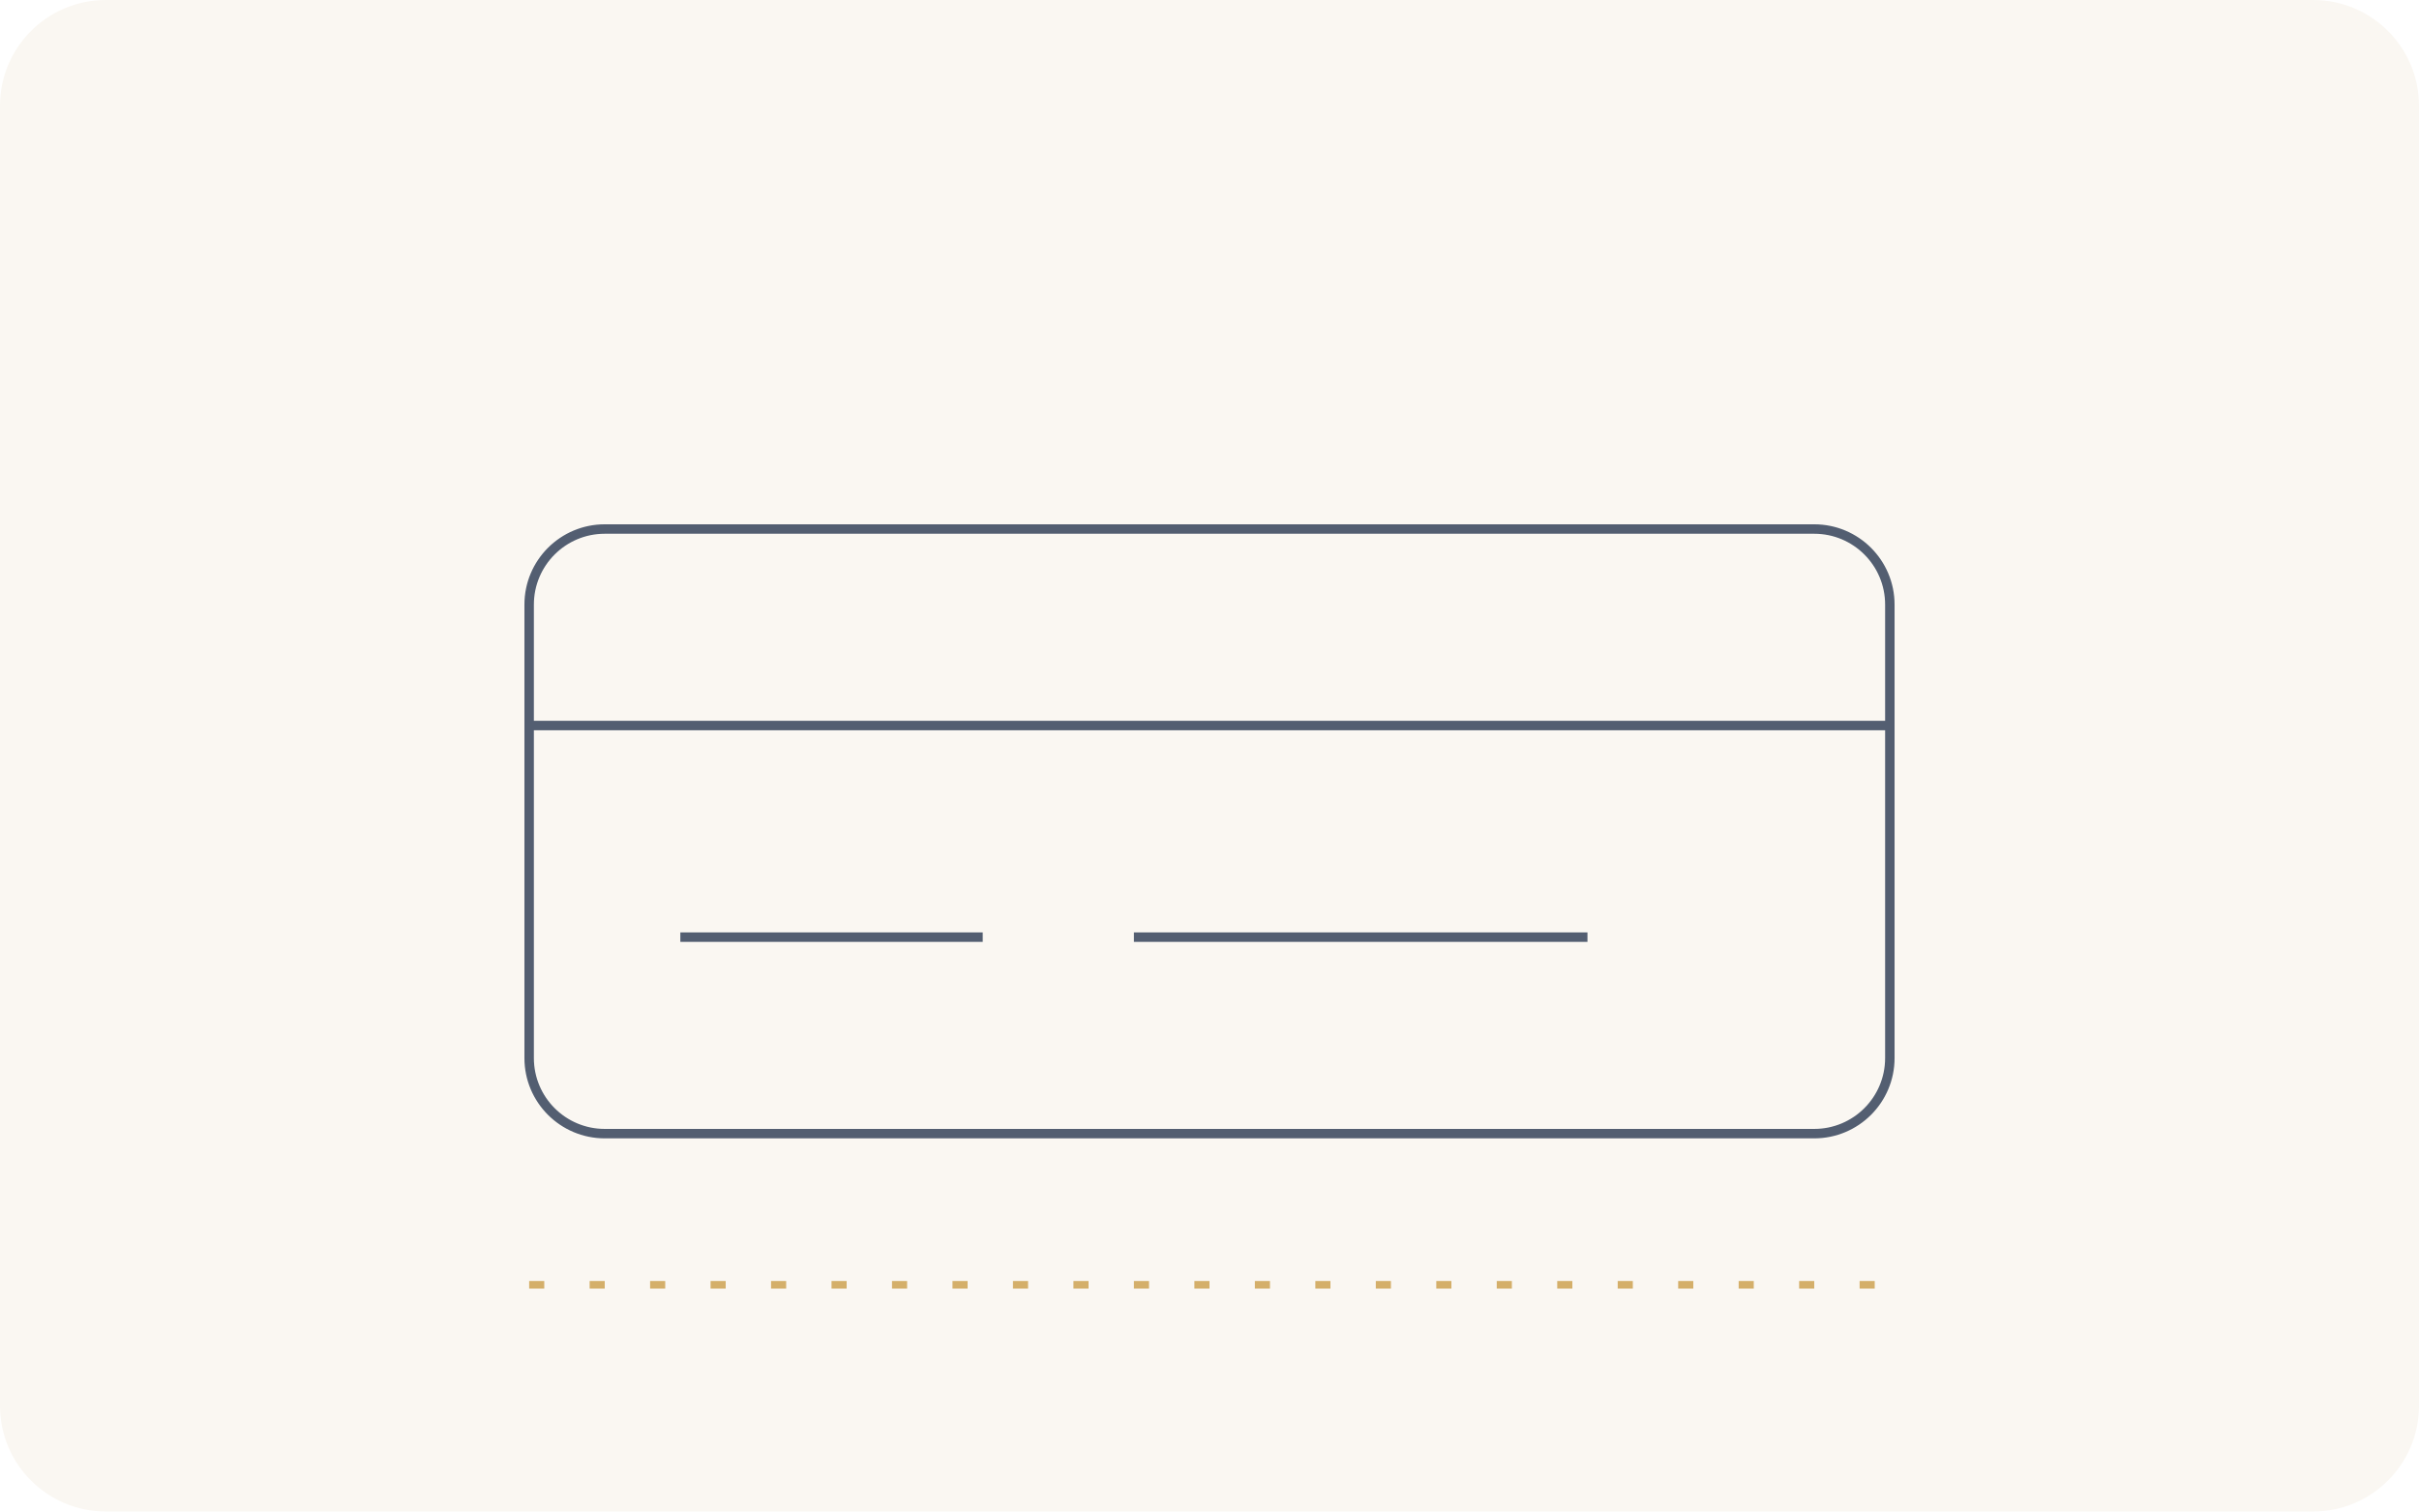
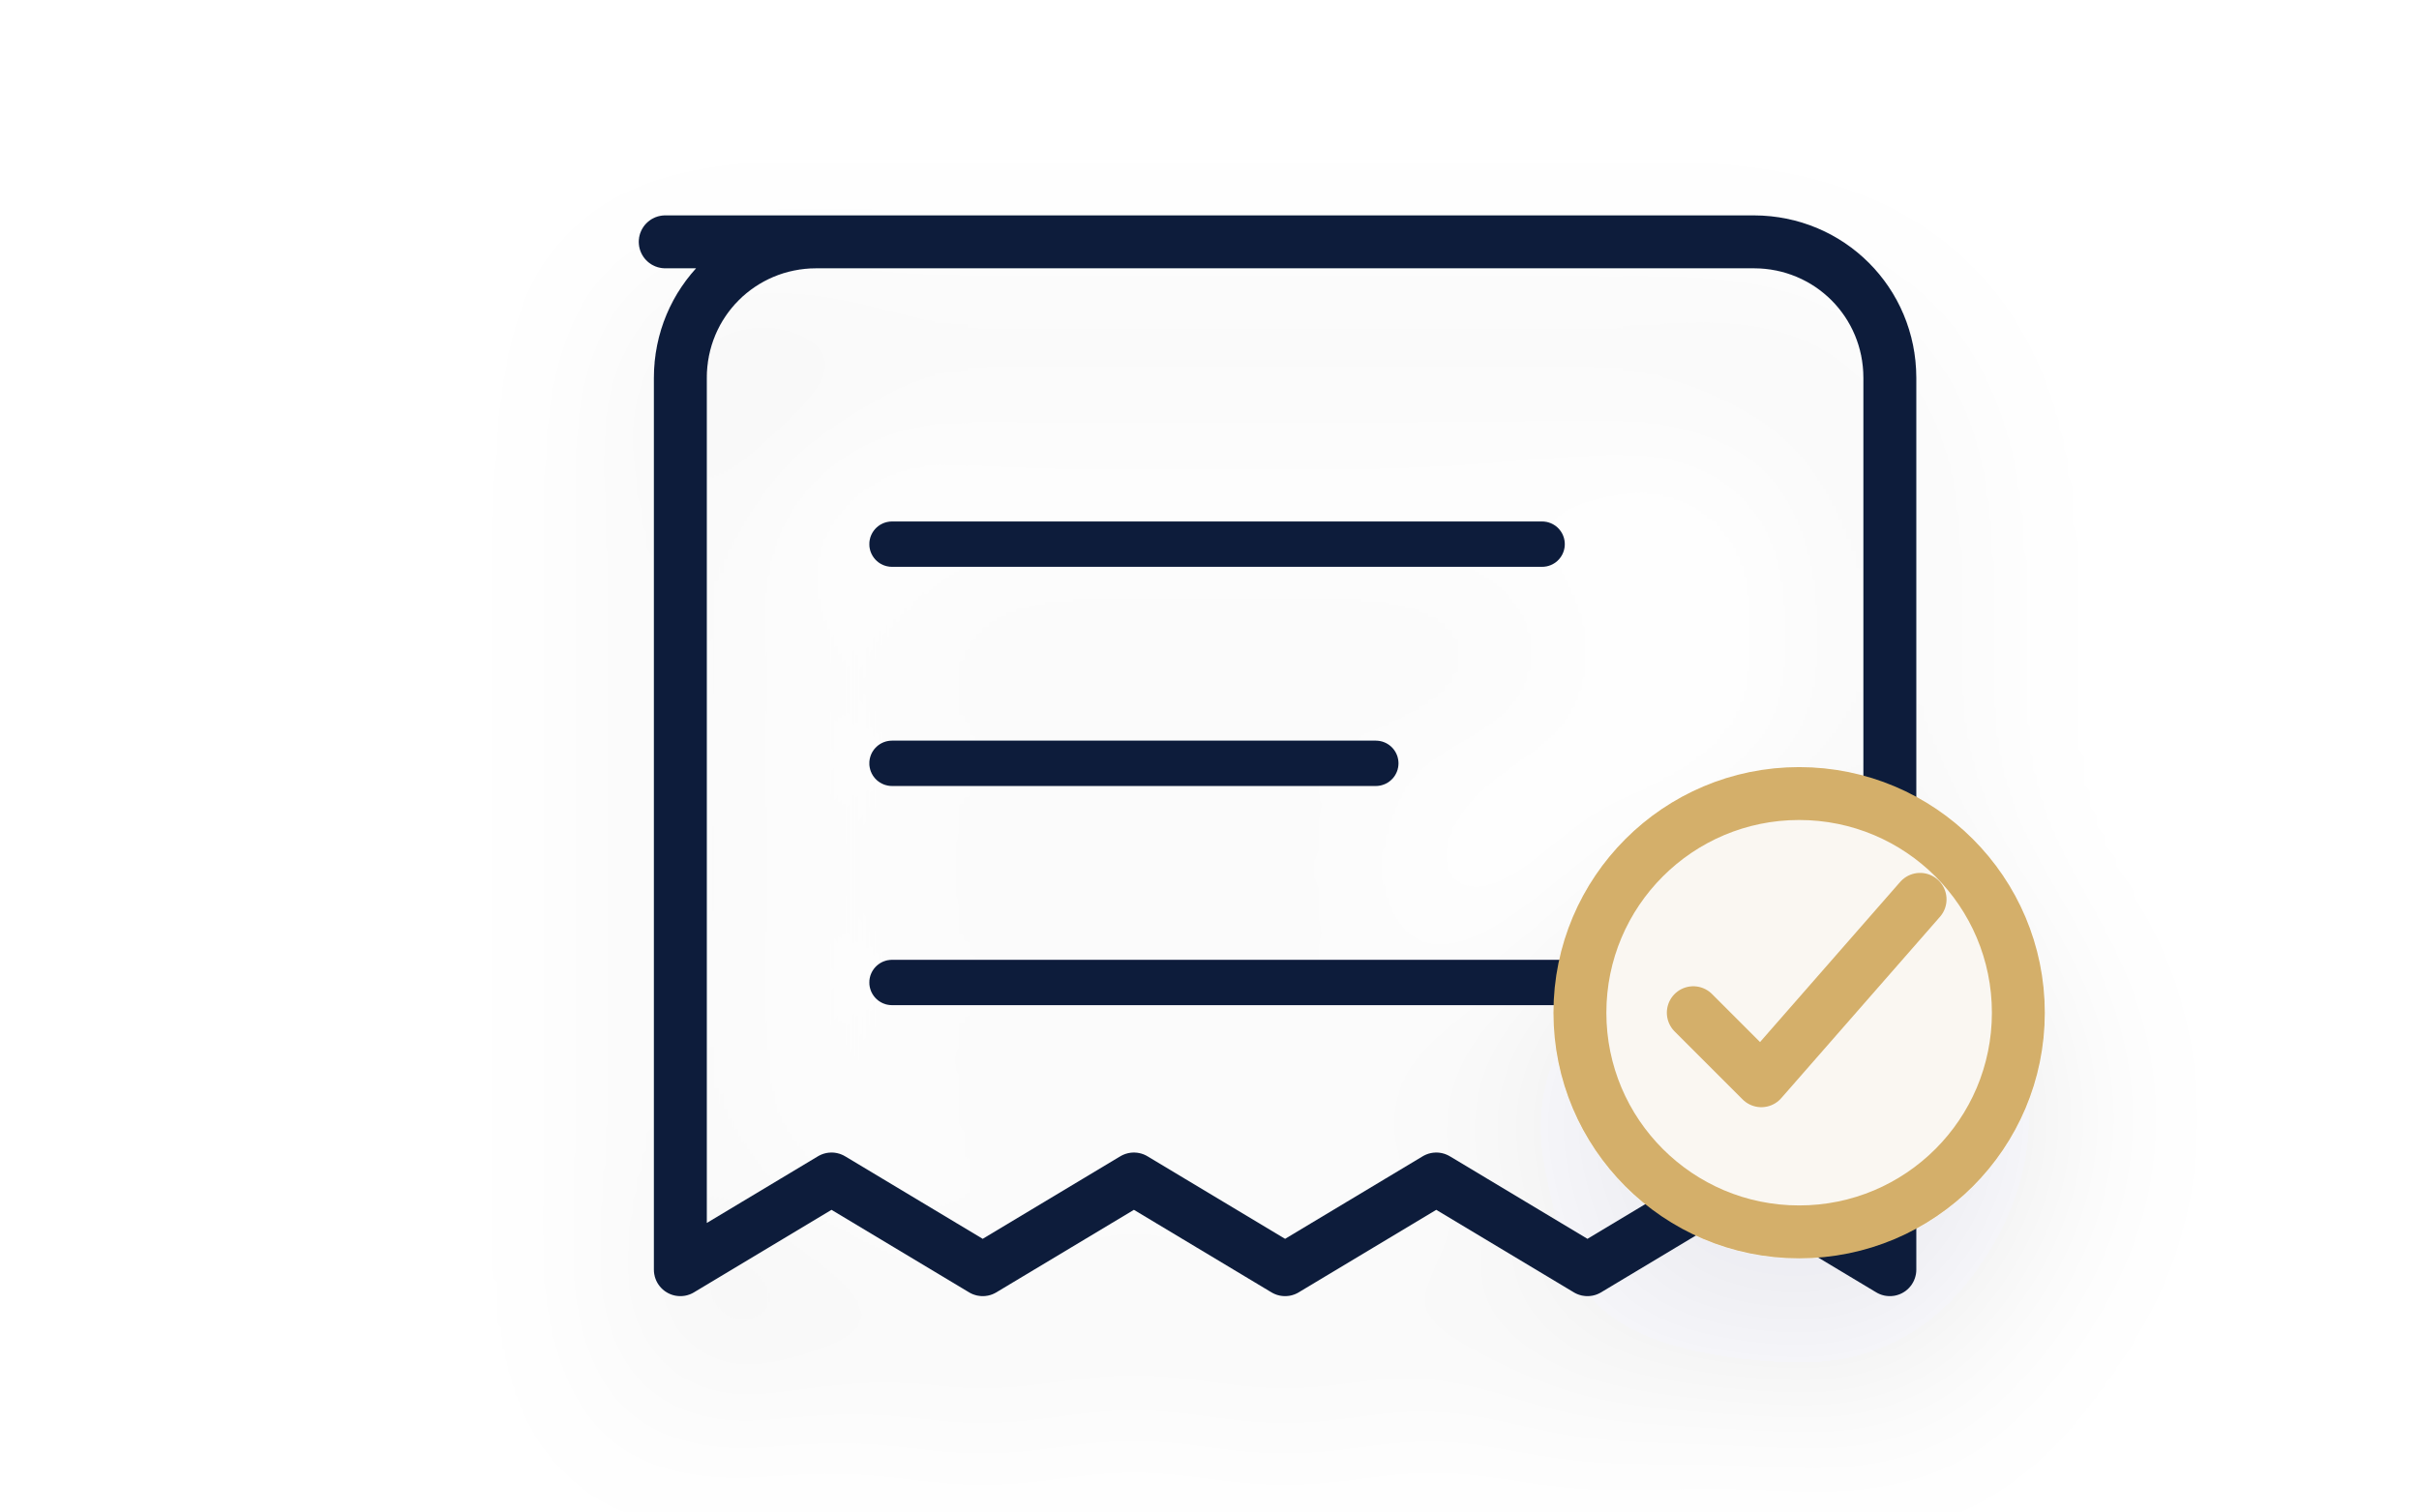
<svg xmlns="http://www.w3.org/2000/svg" viewBox="0 0 320 200" role="img" aria-label="No payments">
-   <rect width="320" height="200" rx="14" fill="#FAF7F2" />
-   <g fill="none" stroke="#0B1D3A" stroke-width="1.25" opacity="0.7">
-     <rect x="70" y="70" width="180" height="80" rx="10" />
-     <path d="M70 96 h180" />
-     <path d="M90 124 h40 M150 124 h60" />
+   <defs>
+     <filter id="receiptShadow" x="-14%" y="-18%" width="128%" height="142%">
+       <feDropShadow dx="0" dy="14" stdDeviation="12" flood-color="#0B1D3A" flood-opacity=".08" />
+     </filter>
+   </defs>
+   <g fill="none" stroke-linecap="round" stroke-linejoin="round" filter="url(#receiptShadow)">
+     <path d="M88 32h144c10 0 18 8 18 18v118l-20-12-20 12-20-12-20 12-20-12-20 12-20-12-20 12V50c0-10 8-18 18-18Z" stroke="#0B1D3A" stroke-width="7" />
+     <path d="M118 72h86M118 101h64M118 130h92" stroke="#0B1D3A" stroke-width="6" />
+     <circle cx="238" cy="134" r="29" fill="#FAF7F2" stroke="#D4AF6A" stroke-width="7" />
+     <path d="m224 134 9 9 21-24" stroke="#D4AF6A" stroke-width="7" />
  </g>
-   <path d="M70 170 h180" stroke="#D4AF6A" stroke-dasharray="2 6" />
</svg>
